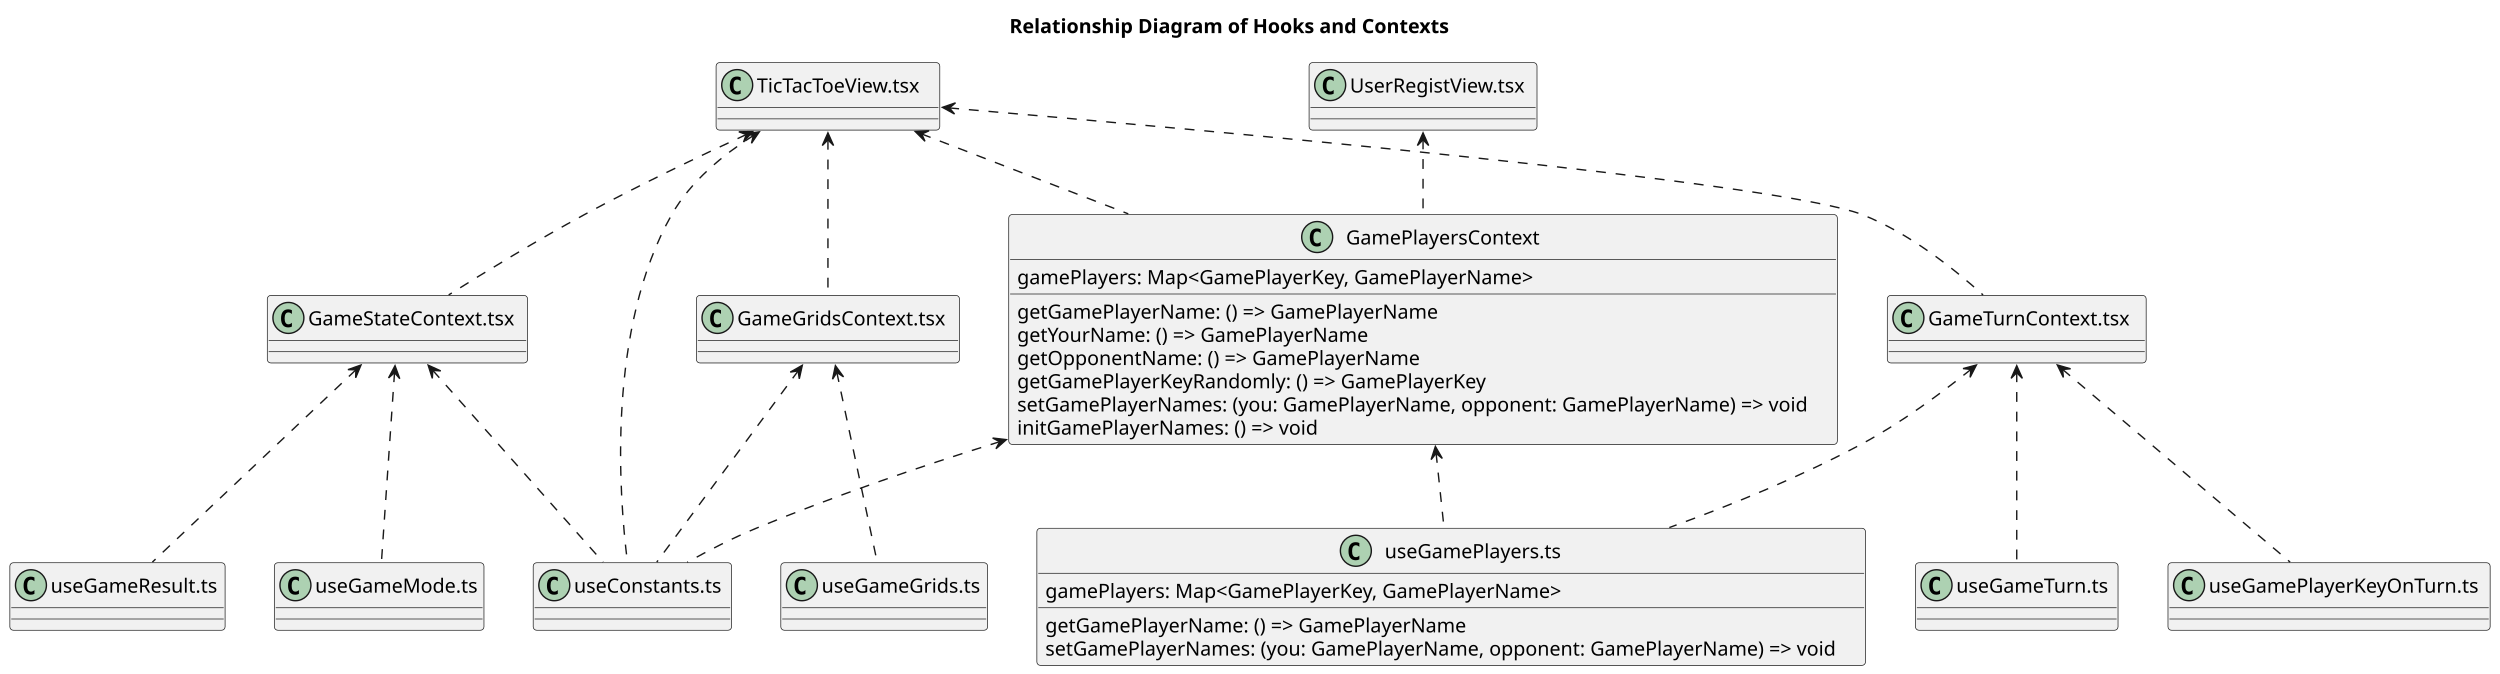
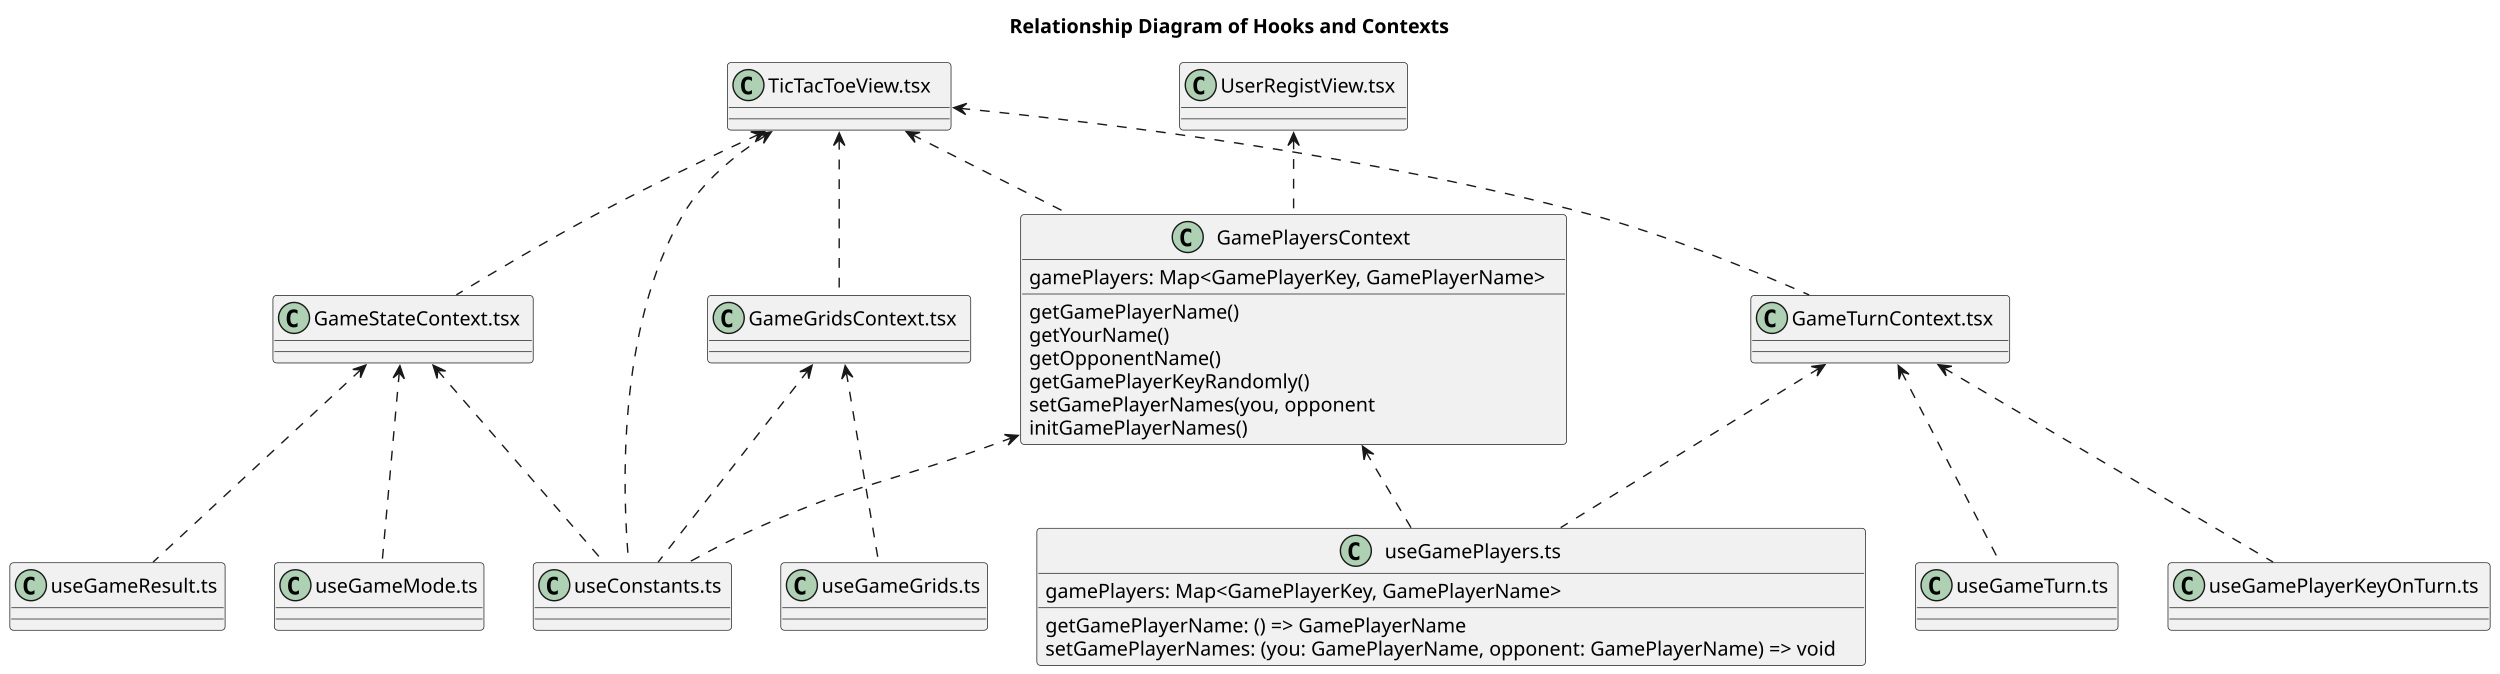
<svg xmlns="http://www.w3.org/2000/svg" contentStyleType="text/css" height="479px" preserveAspectRatio="none" style="width:1777px;height:479px;background:#FFFFFF;" version="1.1" viewBox="0 0 1777 479" width="1777px" zoomAndPan="magnify">
  <defs />
  <g>
    <text fill="#000000" font-family="sans-serif" font-size="14" font-weight="bold" lengthAdjust="spacing" textLength="328" x="717.5" y="23.535">Relationship Diagram of Hooks and Contexts</text>
    <g id="elem_UserRegistView">
-       <rect codeLine="3" fill="#F1F1F1" height="48" id="UserRegistView" rx="2.5" ry="2.5" style="stroke:#181818;stroke-width:0.5;" width="162" x="930.5" y="44.488" />
-       <ellipse cx="945.5" cy="60.488" fill="#ADD1B2" rx="11" ry="11" style="stroke:#181818;stroke-width:1.0;" />
-       <path d="M947.973,66.631 Q947.392,66.93 946.753,67.08 Q946.114,67.229 945.408,67.229 Q942.901,67.229 941.582,65.577 Q940.262,63.925 940.262,60.804 Q940.262,57.675 941.582,56.023 Q942.901,54.371 945.408,54.371 Q946.114,54.371 946.761,54.52 Q947.409,54.67 947.973,54.969 L947.973,57.691 Q947.342,57.11 946.749,56.841 Q946.155,56.571 945.524,56.571 Q944.18,56.571 943.495,57.638 Q942.81,58.704 942.81,60.804 Q942.81,62.896 943.495,63.963 Q944.18,65.029 945.524,65.029 Q946.155,65.029 946.749,64.76 Q947.342,64.49 947.973,63.909 Z " fill="#000000" />
-       <text fill="#000000" font-family="sans-serif" font-size="14" lengthAdjust="spacing" textLength="130" x="959.5" y="65.779">UserRegistView.tsx</text>
-       <line style="stroke:#181818;stroke-width:0.5;" x1="931.5" x2="1091.5" y1="76.488" y2="76.488" />
-       <line style="stroke:#181818;stroke-width:0.5;" x1="931.5" x2="1091.5" y1="84.488" y2="84.488" />
+       <rect codeLine="3" fill="#F1F1F1" height="48" id="UserRegistView" rx="2.5" ry="2.5" style="stroke:#181818;stroke-width:0.5;" width="162" x="838.5" y="44.488" />
+       <ellipse cx="853.5" cy="60.488" fill="#ADD1B2" rx="11" ry="11" style="stroke:#181818;stroke-width:1.0;" />
+       <path d="M855.973,66.631 Q855.392,66.93 854.753,67.08 Q854.114,67.229 853.408,67.229 Q850.901,67.229 849.582,65.577 Q848.262,63.925 848.262,60.804 Q848.262,57.675 849.582,56.023 Q850.901,54.371 853.408,54.371 Q854.114,54.371 854.761,54.52 Q855.409,54.67 855.973,54.969 L855.973,57.691 Q855.342,57.11 854.749,56.841 Q854.155,56.571 853.524,56.571 Q852.18,56.571 851.495,57.638 Q850.81,58.704 850.81,60.804 Q850.81,62.896 851.495,63.963 Q852.18,65.029 853.524,65.029 Q854.155,65.029 854.749,64.76 Q855.342,64.49 855.973,63.909 Z " fill="#000000" />
+       <text fill="#000000" font-family="sans-serif" font-size="14" lengthAdjust="spacing" textLength="130" x="867.5" y="65.779">UserRegistView.tsx</text>
+       <line style="stroke:#181818;stroke-width:0.5;" x1="839.5" x2="999.5" y1="76.488" y2="76.488" />
+       <line style="stroke:#181818;stroke-width:0.5;" x1="839.5" x2="999.5" y1="84.488" y2="84.488" />
    </g>
    <g id="elem_TicTacToeView">
-       <rect codeLine="6" fill="#F1F1F1" height="48" id="TicTacToeView" rx="2.5" ry="2.5" style="stroke:#181818;stroke-width:0.5;" width="159" x="509" y="44.488" />
-       <ellipse cx="524" cy="60.488" fill="#ADD1B2" rx="11" ry="11" style="stroke:#181818;stroke-width:1.0;" />
-       <path d="M526.473,66.631 Q525.892,66.93 525.253,67.08 Q524.614,67.229 523.908,67.229 Q521.401,67.229 520.082,65.577 Q518.762,63.925 518.762,60.804 Q518.762,57.675 520.082,56.023 Q521.401,54.371 523.908,54.371 Q524.614,54.371 525.261,54.52 Q525.909,54.67 526.473,54.969 L526.473,57.691 Q525.842,57.11 525.249,56.841 Q524.655,56.571 524.024,56.571 Q522.68,56.571 521.995,57.638 Q521.31,58.704 521.31,60.804 Q521.31,62.896 521.995,63.963 Q522.68,65.029 524.024,65.029 Q524.655,65.029 525.249,64.76 Q525.842,64.49 526.473,63.909 Z " fill="#000000" />
-       <text fill="#000000" font-family="sans-serif" font-size="14" lengthAdjust="spacing" textLength="127" x="538" y="65.779">TicTacToeView.tsx</text>
-       <line style="stroke:#181818;stroke-width:0.5;" x1="510" x2="667" y1="76.488" y2="76.488" />
-       <line style="stroke:#181818;stroke-width:0.5;" x1="510" x2="667" y1="84.488" y2="84.488" />
+       <rect codeLine="6" fill="#F1F1F1" height="48" id="TicTacToeView" rx="2.5" ry="2.5" style="stroke:#181818;stroke-width:0.5;" width="159" x="517" y="44.488" />
+       <ellipse cx="532" cy="60.488" fill="#ADD1B2" rx="11" ry="11" style="stroke:#181818;stroke-width:1.0;" />
+       <path d="M534.473,66.631 Q533.892,66.93 533.253,67.08 Q532.614,67.229 531.908,67.229 Q529.401,67.229 528.082,65.577 Q526.762,63.925 526.762,60.804 Q526.762,57.675 528.082,56.023 Q529.401,54.371 531.908,54.371 Q532.614,54.371 533.261,54.52 Q533.909,54.67 534.473,54.969 L534.473,57.691 Q533.842,57.11 533.249,56.841 Q532.655,56.571 532.024,56.571 Q530.68,56.571 529.995,57.638 Q529.31,58.704 529.31,60.804 Q529.31,62.896 529.995,63.963 Q530.68,65.029 532.024,65.029 Q532.655,65.029 533.249,64.76 Q533.842,64.49 534.473,63.909 Z " fill="#000000" />
+       <text fill="#000000" font-family="sans-serif" font-size="14" lengthAdjust="spacing" textLength="127" x="546" y="65.779">TicTacToeView.tsx</text>
+       <line style="stroke:#181818;stroke-width:0.5;" x1="518" x2="675" y1="76.488" y2="76.488" />
+       <line style="stroke:#181818;stroke-width:0.5;" x1="518" x2="675" y1="84.488" y2="84.488" />
    </g>
    <g id="elem_GameGridsContext">
-       <rect codeLine="11" fill="#F1F1F1" height="48" id="GameGridsContext" rx="2.5" ry="2.5" style="stroke:#181818;stroke-width:0.5;" width="187" x="495" y="209.988" />
-       <ellipse cx="510" cy="225.988" fill="#ADD1B2" rx="11" ry="11" style="stroke:#181818;stroke-width:1.0;" />
-       <path d="M512.473,232.131 Q511.892,232.43 511.253,232.58 Q510.614,232.729 509.908,232.729 Q507.401,232.729 506.082,231.077 Q504.762,229.425 504.762,226.304 Q504.762,223.175 506.082,221.523 Q507.401,219.871 509.908,219.871 Q510.614,219.871 511.261,220.02 Q511.909,220.17 512.473,220.469 L512.473,223.191 Q511.842,222.61 511.249,222.341 Q510.655,222.071 510.024,222.071 Q508.68,222.071 507.995,223.137 Q507.31,224.204 507.31,226.304 Q507.31,228.396 507.995,229.463 Q508.68,230.529 510.024,230.529 Q510.655,230.529 511.249,230.26 Q511.842,229.99 512.473,229.409 Z " fill="#000000" />
-       <text fill="#000000" font-family="sans-serif" font-size="14" lengthAdjust="spacing" textLength="155" x="524" y="231.279">GameGridsContext.tsx</text>
-       <line style="stroke:#181818;stroke-width:0.5;" x1="496" x2="681" y1="241.988" y2="241.988" />
-       <line style="stroke:#181818;stroke-width:0.5;" x1="496" x2="681" y1="249.988" y2="249.988" />
+       <rect codeLine="11" fill="#F1F1F1" height="48" id="GameGridsContext" rx="2.5" ry="2.5" style="stroke:#181818;stroke-width:0.5;" width="187" x="503" y="209.988" />
+       <ellipse cx="518" cy="225.988" fill="#ADD1B2" rx="11" ry="11" style="stroke:#181818;stroke-width:1.0;" />
+       <path d="M520.473,232.131 Q519.892,232.43 519.253,232.58 Q518.614,232.729 517.908,232.729 Q515.401,232.729 514.082,231.077 Q512.762,229.425 512.762,226.304 Q512.762,223.175 514.082,221.523 Q515.401,219.871 517.908,219.871 Q518.614,219.871 519.261,220.02 Q519.909,220.17 520.473,220.469 L520.473,223.191 Q519.842,222.61 519.249,222.341 Q518.655,222.071 518.024,222.071 Q516.68,222.071 515.995,223.137 Q515.31,224.204 515.31,226.304 Q515.31,228.396 515.995,229.463 Q516.68,230.529 518.024,230.529 Q518.655,230.529 519.249,230.26 Q519.842,229.99 520.473,229.409 Z " fill="#000000" />
+       <text fill="#000000" font-family="sans-serif" font-size="14" lengthAdjust="spacing" textLength="155" x="532" y="231.279">GameGridsContext.tsx</text>
+       <line style="stroke:#181818;stroke-width:0.5;" x1="504" x2="689" y1="241.988" y2="241.988" />
+       <line style="stroke:#181818;stroke-width:0.5;" x1="504" x2="689" y1="249.988" y2="249.988" />
    </g>
    <g id="elem_GamePlayersContext">
-       <rect codeLine="14" fill="#F1F1F1" height="163.418" id="GamePlayersContext" rx="2.5" ry="2.5" style="stroke:#181818;stroke-width:0.5;" width="589" x="717" y="152.488" />
-       <ellipse cx="936.25" cy="168.488" fill="#ADD1B2" rx="11" ry="11" style="stroke:#181818;stroke-width:1.0;" />
-       <path d="M938.723,174.631 Q938.142,174.93 937.503,175.08 Q936.864,175.229 936.158,175.229 Q933.651,175.229 932.332,173.577 Q931.012,171.925 931.012,168.804 Q931.012,165.675 932.332,164.023 Q933.651,162.371 936.158,162.371 Q936.864,162.371 937.511,162.52 Q938.159,162.67 938.723,162.969 L938.723,165.691 Q938.092,165.11 937.499,164.841 Q936.905,164.571 936.274,164.571 Q934.93,164.571 934.245,165.637 Q933.56,166.704 933.56,168.804 Q933.56,170.896 934.245,171.963 Q934.93,173.029 936.274,173.029 Q936.905,173.029 937.499,172.76 Q938.092,172.49 938.723,171.909 Z " fill="#000000" />
-       <text fill="#000000" font-family="sans-serif" font-size="14" lengthAdjust="spacing" textLength="142" x="956.75" y="173.779">GamePlayersContext</text>
-       <line style="stroke:#181818;stroke-width:0.5;" x1="718" x2="1305" y1="184.488" y2="184.488" />
-       <text fill="#000000" font-family="sans-serif" font-size="14" lengthAdjust="spacing" textLength="376" x="723" y="202.023">gamePlayers: Map&lt;GamePlayerKey, GamePlayerName&gt;</text>
-       <line style="stroke:#181818;stroke-width:0.5;" x1="718" x2="1305" y1="208.977" y2="208.977" />
-       <text fill="#000000" font-family="sans-serif" font-size="14" lengthAdjust="spacing" textLength="308" x="723" y="226.512">getGamePlayerName: () =&gt; GamePlayerName</text>
-       <text fill="#000000" font-family="sans-serif" font-size="14" lengthAdjust="spacing" textLength="261" x="723" y="243">getYourName: () =&gt; GamePlayerName</text>
-       <text fill="#000000" font-family="sans-serif" font-size="14" lengthAdjust="spacing" textLength="297" x="723" y="259.488">getOpponentName: () =&gt; GamePlayerName</text>
-       <text fill="#000000" font-family="sans-serif" font-size="14" lengthAdjust="spacing" textLength="346" x="723" y="275.977">getGamePlayerKeyRandomly: () =&gt; GamePlayerKey</text>
-       <text fill="#000000" font-family="sans-serif" font-size="14" lengthAdjust="spacing" textLength="577" x="723" y="292.465">setGamePlayerNames: (you: GamePlayerName, opponent: GamePlayerName) =&gt; void</text>
-       <text fill="#000000" font-family="sans-serif" font-size="14" lengthAdjust="spacing" textLength="225" x="723" y="308.953">initGamePlayerNames: () =&gt; void</text>
+       <rect codeLine="14" fill="#F1F1F1" height="163.418" id="GamePlayersContext" rx="2.5" ry="2.5" style="stroke:#181818;stroke-width:0.5;" width="388" x="725.5" y="152.488" />
+       <ellipse cx="844.25" cy="168.488" fill="#ADD1B2" rx="11" ry="11" style="stroke:#181818;stroke-width:1.0;" />
+       <path d="M846.723,174.631 Q846.142,174.93 845.503,175.08 Q844.864,175.229 844.158,175.229 Q841.651,175.229 840.332,173.577 Q839.012,171.925 839.012,168.804 Q839.012,165.675 840.332,164.023 Q841.651,162.371 844.158,162.371 Q844.864,162.371 845.511,162.52 Q846.159,162.67 846.723,162.969 L846.723,165.691 Q846.092,165.11 845.499,164.841 Q844.905,164.571 844.274,164.571 Q842.93,164.571 842.245,165.637 Q841.56,166.704 841.56,168.804 Q841.56,170.896 842.245,171.963 Q842.93,173.029 844.274,173.029 Q844.905,173.029 845.499,172.76 Q846.092,172.49 846.723,171.909 Z " fill="#000000" />
+       <text fill="#000000" font-family="sans-serif" font-size="14" lengthAdjust="spacing" textLength="142" x="864.75" y="173.779">GamePlayersContext</text>
+       <line style="stroke:#181818;stroke-width:0.5;" x1="726.5" x2="1112.5" y1="184.488" y2="184.488" />
+       <text fill="#000000" font-family="sans-serif" font-size="14" lengthAdjust="spacing" textLength="376" x="731.5" y="202.023">gamePlayers: Map&lt;GamePlayerKey, GamePlayerName&gt;</text>
+       <line style="stroke:#181818;stroke-width:0.5;" x1="726.5" x2="1112.5" y1="208.977" y2="208.977" />
+       <text fill="#000000" font-family="sans-serif" font-size="14" lengthAdjust="spacing" textLength="151" x="731.5" y="226.512">getGamePlayerName()</text>
+       <text fill="#000000" font-family="sans-serif" font-size="14" lengthAdjust="spacing" textLength="104" x="731.5" y="243">getYourName()</text>
+       <text fill="#000000" font-family="sans-serif" font-size="14" lengthAdjust="spacing" textLength="140" x="731.5" y="259.488">getOpponentName()</text>
+       <text fill="#000000" font-family="sans-serif" font-size="14" lengthAdjust="spacing" textLength="204" x="731.5" y="275.977">getGamePlayerKeyRandomly()</text>
+       <text fill="#000000" font-family="sans-serif" font-size="14" lengthAdjust="spacing" textLength="251" x="731.5" y="292.465">setGamePlayerNames(you, opponent</text>
+       <text fill="#000000" font-family="sans-serif" font-size="14" lengthAdjust="spacing" textLength="158" x="731.5" y="308.953">initGamePlayerNames()</text>
    </g>
    <g id="elem_GameStateContext">
-       <rect codeLine="24" fill="#F1F1F1" height="48" id="GameStateContext" rx="2.5" ry="2.5" style="stroke:#181818;stroke-width:0.5;" width="185" x="190" y="209.988" />
-       <ellipse cx="205" cy="225.988" fill="#ADD1B2" rx="11" ry="11" style="stroke:#181818;stroke-width:1.0;" />
-       <path d="M207.473,232.131 Q206.892,232.43 206.253,232.58 Q205.614,232.729 204.908,232.729 Q202.401,232.729 201.082,231.077 Q199.762,229.425 199.762,226.304 Q199.762,223.175 201.082,221.523 Q202.401,219.871 204.908,219.871 Q205.614,219.871 206.261,220.02 Q206.909,220.17 207.473,220.469 L207.473,223.191 Q206.842,222.61 206.249,222.341 Q205.655,222.071 205.024,222.071 Q203.68,222.071 202.995,223.137 Q202.31,224.204 202.31,226.304 Q202.31,228.396 202.995,229.463 Q203.68,230.529 205.024,230.529 Q205.655,230.529 206.249,230.26 Q206.842,229.99 207.473,229.409 Z " fill="#000000" />
-       <text fill="#000000" font-family="sans-serif" font-size="14" lengthAdjust="spacing" textLength="153" x="219" y="231.279">GameStateContext.tsx</text>
-       <line style="stroke:#181818;stroke-width:0.5;" x1="191" x2="374" y1="241.988" y2="241.988" />
-       <line style="stroke:#181818;stroke-width:0.5;" x1="191" x2="374" y1="249.988" y2="249.988" />
+       <rect codeLine="24" fill="#F1F1F1" height="48" id="GameStateContext" rx="2.5" ry="2.5" style="stroke:#181818;stroke-width:0.5;" width="185" x="194" y="209.988" />
+       <ellipse cx="209" cy="225.988" fill="#ADD1B2" rx="11" ry="11" style="stroke:#181818;stroke-width:1.0;" />
+       <path d="M211.473,232.131 Q210.892,232.43 210.253,232.58 Q209.614,232.729 208.908,232.729 Q206.401,232.729 205.082,231.077 Q203.762,229.425 203.762,226.304 Q203.762,223.175 205.082,221.523 Q206.401,219.871 208.908,219.871 Q209.614,219.871 210.261,220.02 Q210.909,220.17 211.473,220.469 L211.473,223.191 Q210.842,222.61 210.249,222.341 Q209.655,222.071 209.024,222.071 Q207.68,222.071 206.995,223.137 Q206.31,224.204 206.31,226.304 Q206.31,228.396 206.995,229.463 Q207.68,230.529 209.024,230.529 Q209.655,230.529 210.249,230.26 Q210.842,229.99 211.473,229.409 Z " fill="#000000" />
+       <text fill="#000000" font-family="sans-serif" font-size="14" lengthAdjust="spacing" textLength="153" x="223" y="231.279">GameStateContext.tsx</text>
+       <line style="stroke:#181818;stroke-width:0.5;" x1="195" x2="378" y1="241.988" y2="241.988" />
+       <line style="stroke:#181818;stroke-width:0.5;" x1="195" x2="378" y1="249.988" y2="249.988" />
    </g>
    <g id="elem_GameTurnContext">
-       <rect codeLine="27" fill="#F1F1F1" height="48" id="GameTurnContext" rx="2.5" ry="2.5" style="stroke:#181818;stroke-width:0.5;" width="184" x="1341.5" y="209.988" />
-       <ellipse cx="1356.5" cy="225.988" fill="#ADD1B2" rx="11" ry="11" style="stroke:#181818;stroke-width:1.0;" />
-       <path d="M1358.973,232.131 Q1358.392,232.43 1357.753,232.58 Q1357.114,232.729 1356.408,232.729 Q1353.901,232.729 1352.582,231.077 Q1351.262,229.425 1351.262,226.304 Q1351.262,223.175 1352.582,221.523 Q1353.901,219.871 1356.408,219.871 Q1357.114,219.871 1357.761,220.02 Q1358.409,220.17 1358.973,220.469 L1358.973,223.191 Q1358.342,222.61 1357.749,222.341 Q1357.155,222.071 1356.524,222.071 Q1355.18,222.071 1354.495,223.137 Q1353.81,224.204 1353.81,226.304 Q1353.81,228.396 1354.495,229.463 Q1355.18,230.529 1356.524,230.529 Q1357.155,230.529 1357.749,230.26 Q1358.342,229.99 1358.973,229.409 Z " fill="#000000" />
-       <text fill="#000000" font-family="sans-serif" font-size="14" lengthAdjust="spacing" textLength="152" x="1370.5" y="231.279">GameTurnContext.tsx</text>
-       <line style="stroke:#181818;stroke-width:0.5;" x1="1342.5" x2="1524.5" y1="241.988" y2="241.988" />
-       <line style="stroke:#181818;stroke-width:0.5;" x1="1342.5" x2="1524.5" y1="249.988" y2="249.988" />
+       <rect codeLine="27" fill="#F1F1F1" height="48" id="GameTurnContext" rx="2.5" ry="2.5" style="stroke:#181818;stroke-width:0.5;" width="184" x="1244.5" y="209.988" />
+       <ellipse cx="1259.5" cy="225.988" fill="#ADD1B2" rx="11" ry="11" style="stroke:#181818;stroke-width:1.0;" />
+       <path d="M1261.973,232.131 Q1261.392,232.43 1260.753,232.58 Q1260.114,232.729 1259.408,232.729 Q1256.901,232.729 1255.582,231.077 Q1254.262,229.425 1254.262,226.304 Q1254.262,223.175 1255.582,221.523 Q1256.901,219.871 1259.408,219.871 Q1260.114,219.871 1260.761,220.02 Q1261.409,220.17 1261.973,220.469 L1261.973,223.191 Q1261.342,222.61 1260.749,222.341 Q1260.155,222.071 1259.524,222.071 Q1258.18,222.071 1257.495,223.137 Q1256.81,224.204 1256.81,226.304 Q1256.81,228.396 1257.495,229.463 Q1258.18,230.529 1259.524,230.529 Q1260.155,230.529 1260.749,230.26 Q1261.342,229.99 1261.973,229.409 Z " fill="#000000" />
+       <text fill="#000000" font-family="sans-serif" font-size="14" lengthAdjust="spacing" textLength="152" x="1273.5" y="231.279">GameTurnContext.tsx</text>
+       <line style="stroke:#181818;stroke-width:0.5;" x1="1245.5" x2="1427.5" y1="241.988" y2="241.988" />
+       <line style="stroke:#181818;stroke-width:0.5;" x1="1245.5" x2="1427.5" y1="249.988" y2="249.988" />
    </g>
    <g id="elem_useConstants">
      <rect codeLine="31" fill="#F1F1F1" height="48" id="useConstants" rx="2.5" ry="2.5" style="stroke:#181818;stroke-width:0.5;" width="141" x="379" y="399.988" />
      <ellipse cx="394" cy="415.988" fill="#ADD1B2" rx="11" ry="11" style="stroke:#181818;stroke-width:1.0;" />
      <path d="M396.473,422.131 Q395.892,422.43 395.253,422.58 Q394.614,422.729 393.908,422.729 Q391.401,422.729 390.082,421.077 Q388.762,419.425 388.762,416.304 Q388.762,413.175 390.082,411.523 Q391.401,409.871 393.908,409.871 Q394.614,409.871 395.261,410.021 Q395.909,410.17 396.473,410.469 L396.473,413.191 Q395.842,412.61 395.249,412.341 Q394.655,412.071 394.024,412.071 Q392.68,412.071 391.995,413.137 Q391.31,414.204 391.31,416.304 Q391.31,418.396 391.995,419.463 Q392.68,420.529 394.024,420.529 Q394.655,420.529 395.249,420.26 Q395.842,419.99 396.473,419.409 Z " fill="#000000" />
      <text fill="#000000" font-family="sans-serif" font-size="14" lengthAdjust="spacing" textLength="109" x="408" y="421.279">useConstants.ts</text>
      <line style="stroke:#181818;stroke-width:0.5;" x1="380" x2="519" y1="431.988" y2="431.988" />
      <line style="stroke:#181818;stroke-width:0.5;" x1="380" x2="519" y1="439.988" y2="439.988" />
    </g>
    <g id="elem_useGameGrids">
      <rect codeLine="33" fill="#F1F1F1" height="48" id="useGameGrids" rx="2.5" ry="2.5" style="stroke:#181818;stroke-width:0.5;" width="147" x="555" y="399.988" />
      <ellipse cx="570" cy="415.988" fill="#ADD1B2" rx="11" ry="11" style="stroke:#181818;stroke-width:1.0;" />
      <path d="M572.473,422.131 Q571.892,422.43 571.253,422.58 Q570.614,422.729 569.908,422.729 Q567.401,422.729 566.082,421.077 Q564.762,419.425 564.762,416.304 Q564.762,413.175 566.082,411.523 Q567.401,409.871 569.908,409.871 Q570.614,409.871 571.261,410.021 Q571.909,410.17 572.473,410.469 L572.473,413.191 Q571.842,412.61 571.249,412.341 Q570.655,412.071 570.024,412.071 Q568.68,412.071 567.995,413.137 Q567.31,414.204 567.31,416.304 Q567.31,418.396 567.995,419.463 Q568.68,420.529 570.024,420.529 Q570.655,420.529 571.249,420.26 Q571.842,419.99 572.473,419.409 Z " fill="#000000" />
      <text fill="#000000" font-family="sans-serif" font-size="14" lengthAdjust="spacing" textLength="115" x="584" y="421.279">useGameGrids.ts</text>
      <line style="stroke:#181818;stroke-width:0.5;" x1="556" x2="701" y1="431.988" y2="431.988" />
      <line style="stroke:#181818;stroke-width:0.5;" x1="556" x2="701" y1="439.988" y2="439.988" />
    </g>
    <g id="elem_useGamePlayers">
      <rect codeLine="35" fill="#F1F1F1" height="97.465" id="useGamePlayers" rx="2.5" ry="2.5" style="stroke:#181818;stroke-width:0.5;" width="589" x="737" y="375.488" />
      <ellipse cx="963.75" cy="391.488" fill="#ADD1B2" rx="11" ry="11" style="stroke:#181818;stroke-width:1.0;" />
      <path d="M966.223,397.631 Q965.642,397.93 965.003,398.08 Q964.364,398.229 963.658,398.229 Q961.151,398.229 959.832,396.577 Q958.512,394.925 958.512,391.804 Q958.512,388.675 959.832,387.023 Q961.151,385.371 963.658,385.371 Q964.364,385.371 965.011,385.521 Q965.659,385.67 966.223,385.969 L966.223,388.691 Q965.592,388.11 964.999,387.841 Q964.405,387.571 963.774,387.571 Q962.43,387.571 961.745,388.637 Q961.06,389.704 961.06,391.804 Q961.06,393.896 961.745,394.963 Q962.43,396.029 963.774,396.029 Q964.405,396.029 964.999,395.76 Q965.592,395.49 966.223,394.909 Z " fill="#000000" />
      <text fill="#000000" font-family="sans-serif" font-size="14" lengthAdjust="spacing" textLength="127" x="984.25" y="396.779">useGamePlayers.ts</text>
      <line style="stroke:#181818;stroke-width:0.5;" x1="738" x2="1325" y1="407.488" y2="407.488" />
      <text fill="#000000" font-family="sans-serif" font-size="14" lengthAdjust="spacing" textLength="376" x="743" y="425.023">gamePlayers: Map&lt;GamePlayerKey, GamePlayerName&gt;</text>
      <line style="stroke:#181818;stroke-width:0.5;" x1="738" x2="1325" y1="431.977" y2="431.977" />
      <text fill="#000000" font-family="sans-serif" font-size="14" lengthAdjust="spacing" textLength="308" x="743" y="449.512">getGamePlayerName: () =&gt; GamePlayerName</text>
      <text fill="#000000" font-family="sans-serif" font-size="14" lengthAdjust="spacing" textLength="577" x="743" y="466">setGamePlayerNames: (you: GamePlayerName, opponent: GamePlayerName) =&gt; void</text>
    </g>
    <g id="elem_useGameMode">
      <rect codeLine="41" fill="#F1F1F1" height="48" id="useGameMode" rx="2.5" ry="2.5" style="stroke:#181818;stroke-width:0.5;" width="149" x="195" y="399.988" />
      <ellipse cx="210" cy="415.988" fill="#ADD1B2" rx="11" ry="11" style="stroke:#181818;stroke-width:1.0;" />
      <path d="M212.473,422.131 Q211.892,422.43 211.253,422.58 Q210.614,422.729 209.908,422.729 Q207.401,422.729 206.082,421.077 Q204.762,419.425 204.762,416.304 Q204.762,413.175 206.082,411.523 Q207.401,409.871 209.908,409.871 Q210.614,409.871 211.261,410.021 Q211.909,410.17 212.473,410.469 L212.473,413.191 Q211.842,412.61 211.249,412.341 Q210.655,412.071 210.024,412.071 Q208.68,412.071 207.995,413.137 Q207.31,414.204 207.31,416.304 Q207.31,418.396 207.995,419.463 Q208.68,420.529 210.024,420.529 Q210.655,420.529 211.249,420.26 Q211.842,419.99 212.473,419.409 Z " fill="#000000" />
      <text fill="#000000" font-family="sans-serif" font-size="14" lengthAdjust="spacing" textLength="117" x="224" y="421.279">useGameMode.ts</text>
      <line style="stroke:#181818;stroke-width:0.5;" x1="196" x2="343" y1="431.988" y2="431.988" />
      <line style="stroke:#181818;stroke-width:0.5;" x1="196" x2="343" y1="439.988" y2="439.988" />
    </g>
    <g id="elem_useGameResult">
      <rect codeLine="42" fill="#F1F1F1" height="48" id="useGameResult" rx="2.5" ry="2.5" style="stroke:#181818;stroke-width:0.5;" width="153" x="7" y="399.988" />
      <ellipse cx="22" cy="415.988" fill="#ADD1B2" rx="11" ry="11" style="stroke:#181818;stroke-width:1.0;" />
      <path d="M24.473,422.131 Q23.892,422.43 23.253,422.58 Q22.614,422.729 21.908,422.729 Q19.401,422.729 18.081,421.077 Q16.762,419.425 16.762,416.304 Q16.762,413.175 18.081,411.523 Q19.401,409.871 21.908,409.871 Q22.614,409.871 23.261,410.021 Q23.909,410.17 24.473,410.469 L24.473,413.191 Q23.842,412.61 23.249,412.341 Q22.655,412.071 22.024,412.071 Q20.68,412.071 19.995,413.137 Q19.31,414.204 19.31,416.304 Q19.31,418.396 19.995,419.463 Q20.68,420.529 22.024,420.529 Q22.655,420.529 23.249,420.26 Q23.842,419.99 24.473,419.409 Z " fill="#000000" />
      <text fill="#000000" font-family="sans-serif" font-size="14" lengthAdjust="spacing" textLength="121" x="36" y="421.279">useGameResult.ts</text>
      <line style="stroke:#181818;stroke-width:0.5;" x1="8" x2="159" y1="431.988" y2="431.988" />
      <line style="stroke:#181818;stroke-width:0.5;" x1="8" x2="159" y1="439.988" y2="439.988" />
    </g>
    <g id="elem_useGameTurn">
      <rect codeLine="43" fill="#F1F1F1" height="48" id="useGameTurn" rx="2.5" ry="2.5" style="stroke:#181818;stroke-width:0.5;" width="144" x="1361.5" y="399.988" />
      <ellipse cx="1376.5" cy="415.988" fill="#ADD1B2" rx="11" ry="11" style="stroke:#181818;stroke-width:1.0;" />
      <path d="M1378.973,422.131 Q1378.392,422.43 1377.753,422.58 Q1377.114,422.729 1376.408,422.729 Q1373.901,422.729 1372.582,421.077 Q1371.262,419.425 1371.262,416.304 Q1371.262,413.175 1372.582,411.523 Q1373.901,409.871 1376.408,409.871 Q1377.114,409.871 1377.761,410.021 Q1378.409,410.17 1378.973,410.469 L1378.973,413.191 Q1378.342,412.61 1377.749,412.341 Q1377.155,412.071 1376.524,412.071 Q1375.18,412.071 1374.495,413.137 Q1373.81,414.204 1373.81,416.304 Q1373.81,418.396 1374.495,419.463 Q1375.18,420.529 1376.524,420.529 Q1377.155,420.529 1377.749,420.26 Q1378.342,419.99 1378.973,419.409 Z " fill="#000000" />
      <text fill="#000000" font-family="sans-serif" font-size="14" lengthAdjust="spacing" textLength="112" x="1390.5" y="421.279">useGameTurn.ts</text>
      <line style="stroke:#181818;stroke-width:0.5;" x1="1362.5" x2="1504.5" y1="431.988" y2="431.988" />
      <line style="stroke:#181818;stroke-width:0.5;" x1="1362.5" x2="1504.5" y1="439.988" y2="439.988" />
    </g>
    <g id="elem_useGamePlayerKeyOnTurn">
      <rect codeLine="44" fill="#F1F1F1" height="48" id="useGamePlayerKeyOnTurn" rx="2.5" ry="2.5" style="stroke:#181818;stroke-width:0.5;" width="229" x="1541" y="399.988" />
      <ellipse cx="1556" cy="415.988" fill="#ADD1B2" rx="11" ry="11" style="stroke:#181818;stroke-width:1.0;" />
      <path d="M1558.473,422.131 Q1557.892,422.43 1557.253,422.58 Q1556.614,422.729 1555.908,422.729 Q1553.401,422.729 1552.082,421.077 Q1550.762,419.425 1550.762,416.304 Q1550.762,413.175 1552.082,411.523 Q1553.401,409.871 1555.908,409.871 Q1556.614,409.871 1557.261,410.021 Q1557.909,410.17 1558.473,410.469 L1558.473,413.191 Q1557.842,412.61 1557.249,412.341 Q1556.655,412.071 1556.024,412.071 Q1554.68,412.071 1553.995,413.137 Q1553.31,414.204 1553.31,416.304 Q1553.31,418.396 1553.995,419.463 Q1554.68,420.529 1556.024,420.529 Q1556.655,420.529 1557.249,420.26 Q1557.842,419.99 1558.473,419.409 Z " fill="#000000" />
      <text fill="#000000" font-family="sans-serif" font-size="14" lengthAdjust="spacing" textLength="197" x="1570" y="421.279">useGamePlayerKeyOnTurn.ts</text>
      <line style="stroke:#181818;stroke-width:0.5;" x1="1542" x2="1769" y1="431.988" y2="431.988" />
      <line style="stroke:#181818;stroke-width:0.5;" x1="1542" x2="1769" y1="439.988" y2="439.988" />
    </g>
    <g id="link_UserRegistView_GamePlayersContext">
-       <path codeLine="46" d="M1011.5,99.078 C1011.5,114.058 1011.5,133.058 1011.5,151.998 " fill="none" id="UserRegistView-backto-GamePlayersContext" style="stroke:#181818;stroke-width:1.0;stroke-dasharray:7.0,7.0;" />
-       <polygon fill="#181818" points="1011.5,94.428,1007.5,103.428,1011.5,99.428,1015.5,103.428,1011.5,94.428" style="stroke:#181818;stroke-width:1.0;" />
+       <path codeLine="46" d="M919.5,99.078 C919.5,114.058 919.5,133.058 919.5,151.998 " fill="none" id="UserRegistView-backto-GamePlayersContext" style="stroke:#181818;stroke-width:1.0;stroke-dasharray:7.0,7.0;" />
+       <polygon fill="#181818" points="919.5,94.428,915.5,103.428,919.5,99.428,923.5,103.428,919.5,94.428" style="stroke:#181818;stroke-width:1.0;" />
    </g>
    <g id="link_TicTacToeView_GameGridsContext">
-       <path codeLine="47" d="M588.5,99.398 C588.5,131.138 588.5,180.608 588.5,209.608 " fill="none" id="TicTacToeView-backto-GameGridsContext" style="stroke:#181818;stroke-width:1.0;stroke-dasharray:7.0,7.0;" />
-       <polygon fill="#181818" points="588.5,94.428,584.5,103.428,588.5,99.428,592.5,103.428,588.5,94.428" style="stroke:#181818;stroke-width:1.0;" />
+       <path codeLine="47" d="M596.5,99.398 C596.5,131.138 596.5,180.608 596.5,209.608 " fill="none" id="TicTacToeView-backto-GameGridsContext" style="stroke:#181818;stroke-width:1.0;stroke-dasharray:7.0,7.0;" />
+       <polygon fill="#181818" points="596.5,94.428,592.5,103.428,596.5,99.428,600.5,103.428,596.5,94.428" style="stroke:#181818;stroke-width:1.0;" />
    </g>
    <g id="link_TicTacToeView_GamePlayersContext">
-       <path codeLine="48" d="M654.92,95.158 C695.04,110.668 748.58,131.368 801.97,151.998 " fill="none" id="TicTacToeView-backto-GamePlayersContext" style="stroke:#181818;stroke-width:1.0;stroke-dasharray:7.0,7.0;" />
-       <polygon fill="#181818" points="650.52,93.458,657.48,100.427,655.186,95.256,660.356,92.962,650.52,93.458" style="stroke:#181818;stroke-width:1.0;" />
+       <path codeLine="48" d="M648.36,95.738 C678.86,111.178 719.24,131.618 759.5,151.998 " fill="none" id="TicTacToeView-backto-GamePlayersContext" style="stroke:#181818;stroke-width:1.0;stroke-dasharray:7.0,7.0;" />
+       <polygon fill="#181818" points="644.13,93.598,650.352,101.233,648.591,95.857,653.966,94.096,644.13,93.598" style="stroke:#181818;stroke-width:1.0;" />
    </g>
    <g id="link_TicTacToeView_GameStateContext">
-       <path codeLine="49" d="M530.58,95.568 C496.64,111.268 453.17,132.118 415.5,152.488 C382.14,170.528 345.34,193.018 318.92,209.628 " fill="none" id="TicTacToeView-backto-GameStateContext" style="stroke:#181818;stroke-width:1.0;stroke-dasharray:7.0,7.0;" />
-       <polygon fill="#181818" points="534.99,93.528,525.142,93.686,530.454,95.632,528.508,100.943,534.99,93.528" style="stroke:#181818;stroke-width:1.0;" />
+       <path codeLine="49" d="M539.05,95.578 C505.09,111.358 461.44,132.288 423.5,152.488 C389.41,170.638 351.63,193.018 324.4,209.558 " fill="none" id="TicTacToeView-backto-GameStateContext" style="stroke:#181818;stroke-width:1.0;stroke-dasharray:7.0,7.0;" />
+       <polygon fill="#181818" points="543.47,93.528,533.622,93.674,538.932,95.626,536.979,100.936,543.47,93.528" style="stroke:#181818;stroke-width:1.0;" />
    </g>
    <g id="link_TicTacToeView_GameTurnContext">
-       <path codeLine="50" d="M674.72,76.718 C855.86,92.258 1264.2,129.348 1323.5,152.488 C1356.57,165.398 1388.65,190.818 1409.55,209.648 " fill="none" id="TicTacToeView-backto-GameTurnContext" style="stroke:#181818;stroke-width:1.0;stroke-dasharray:7.0,7.0;" />
-       <polygon fill="#181818" points="669.88,76.298,678.503,81.056,674.861,76.728,679.19,73.086,669.88,76.298" style="stroke:#181818;stroke-width:1.0;" />
+       <path codeLine="50" d="M682.61,77.028 C789.17,87.698 975.51,110.698 1130.5,152.488 C1185,167.178 1244.83,191.548 1285.91,209.628 " fill="none" id="TicTacToeView-backto-GameTurnContext" style="stroke:#181818;stroke-width:1.0;stroke-dasharray:7.0,7.0;" />
+       <polygon fill="#181818" points="677.85,76.558,686.406,81.436,682.825,77.057,687.204,73.476,677.85,76.558" style="stroke:#181818;stroke-width:1.0;" />
    </g>
    <g id="link_TicTacToeView_useConstants">
-       <path codeLine="51" d="M535.54,96.308 C513.9,110.068 490.85,128.948 477.5,152.488 C431.5,233.598 439.81,350.558 446.01,399.778 " fill="none" id="TicTacToeView-backto-useConstants" style="stroke:#181818;stroke-width:1.0;stroke-dasharray:7.0,7.0;" />
-       <polygon fill="#181818" points="539.72,93.708,529.961,95.033,535.466,96.335,534.164,101.84,539.72,93.708" style="stroke:#181818;stroke-width:1.0;" />
+       <path codeLine="51" d="M544.13,96.318 C522.47,110.138 499.25,129.048 485.5,152.488 C438.16,233.198 442.44,350.368 446.86,399.708 " fill="none" id="TicTacToeView-backto-useConstants" style="stroke:#181818;stroke-width:1.0;stroke-dasharray:7.0,7.0;" />
+       <polygon fill="#181818" points="548.31,93.718,538.556,95.082,544.066,96.362,542.786,101.872,548.31,93.718" style="stroke:#181818;stroke-width:1.0;" />
    </g>
    <g id="link_GameGridsContext_useConstants">
-       <path codeLine="53" d="M567.6,263.248 C540.14,300.398 492.38,364.988 466.82,399.558 " fill="none" id="GameGridsContext-backto-useConstants" style="stroke:#181818;stroke-width:1.0;stroke-dasharray:7.0,7.0;" />
-       <polygon fill="#181818" points="570.28,259.638,561.71,264.492,567.305,263.657,568.14,269.252,570.28,259.638" style="stroke:#181818;stroke-width:1.0;" />
+       <path codeLine="53" d="M574.4,263.248 C545.35,300.398 494.85,364.988 467.82,399.558 " fill="none" id="GameGridsContext-backto-useConstants" style="stroke:#181818;stroke-width:1.0;stroke-dasharray:7.0,7.0;" />
+       <polygon fill="#181818" points="577.25,259.608,568.553,264.231,574.168,263.546,574.853,269.161,577.25,259.608" style="stroke:#181818;stroke-width:1.0;" />
    </g>
    <g id="link_GameGridsContext_useGameGrids">
-       <path codeLine="54" d="M594.81,264.628 C602.75,301.978 616.25,365.408 623.52,399.558 " fill="none" id="GameGridsContext-backto-useGameGrids" style="stroke:#181818;stroke-width:1.0;stroke-dasharray:7.0,7.0;" />
-       <polygon fill="#181818" points="593.8,259.898,591.767,269.535,594.844,264.788,599.591,267.865,593.8,259.898" style="stroke:#181818;stroke-width:1.0;" />
+       <path codeLine="54" d="M601.55,264.628 C607.9,301.978 618.7,365.408 624.51,399.558 " fill="none" id="GameGridsContext-backto-useGameGrids" style="stroke:#181818;stroke-width:1.0;stroke-dasharray:7.0,7.0;" />
+       <polygon fill="#181818" points="600.74,259.908,598.314,269.454,601.583,264.837,606.2,268.105,600.74,259.908" style="stroke:#181818;stroke-width:1.0;" />
    </g>
    <g id="link_GamePlayersContext_useConstants">
-       <path codeLine="56" d="M710.79,313.898 C652.54,332.038 592.53,352.768 537.5,375.488 C520.97,382.308 503.5,391.338 488.51,399.678 " fill="none" id="GamePlayersContext-backto-useConstants" style="stroke:#181818;stroke-width:1.0;stroke-dasharray:7.0,7.0;" />
-       <polygon fill="#181818" points="715.34,312.488,705.559,311.337,710.565,313.971,707.931,318.977,715.34,312.488" style="stroke:#181818;stroke-width:1.0;" />
+       <path codeLine="56" d="M719.34,311.138 C715.36,312.608 711.41,314.058 707.5,315.488 C632.26,343.048 610.75,343.028 537.5,375.488 C521.47,382.588 504.39,391.488 489.58,399.648 " fill="none" id="GamePlayersContext-backto-useConstants" style="stroke:#181818;stroke-width:1.0;stroke-dasharray:7.0,7.0;" />
+       <polygon fill="#181818" points="723.77,309.498,713.942,308.851,719.077,311.224,716.704,316.359,723.77,309.498" style="stroke:#181818;stroke-width:1.0;" />
    </g>
    <g id="link_GamePlayersContext_useGamePlayers">
-       <path codeLine="57" d="M1020.76,321.988 C1022.7,340.248 1024.68,358.868 1026.4,375.068 " fill="none" id="GamePlayersContext-backto-useGamePlayers" style="stroke:#181818;stroke-width:1.0;stroke-dasharray:7.0,7.0;" />
-       <polygon fill="#181818" points="1020.26,317.318,1017.234,326.691,1020.789,322.29,1025.189,325.845,1020.26,317.318" style="stroke:#181818;stroke-width:1.0;" />
+       <path codeLine="57" d="M970.76,321.028 C981.82,339.608 993.14,358.588 1002.95,375.068 " fill="none" id="GamePlayersContext-backto-useGamePlayers" style="stroke:#181818;stroke-width:1.0;stroke-dasharray:7.0,7.0;" />
+       <polygon fill="#181818" points="968.42,317.108,969.582,326.888,970.976,321.406,976.458,322.799,968.42,317.108" style="stroke:#181818;stroke-width:1.0;" />
    </g>
    <g id="link_GameStateContext_useConstants">
-       <path codeLine="59" d="M307.61,263.248 C340.61,300.398 397.98,364.988 428.69,399.558 " fill="none" id="GameStateContext-backto-useConstants" style="stroke:#181818;stroke-width:1.0;stroke-dasharray:7.0,7.0;" />
-       <polygon fill="#181818" points="304.32,259.548,307.292,268.938,307.635,263.292,313.281,263.635,304.32,259.548" style="stroke:#181818;stroke-width:1.0;" />
+       <path codeLine="59" d="M311,263.248 C343.22,300.398 399.21,364.988 429.19,399.558 " fill="none" id="GameStateContext-backto-useConstants" style="stroke:#181818;stroke-width:1.0;stroke-dasharray:7.0,7.0;" />
+       <polygon fill="#181818" points="307.81,259.558,310.686,268.978,311.086,263.335,316.729,263.736,307.81,259.558" style="stroke:#181818;stroke-width:1.0;" />
    </g>
    <g id="link_GameStateContext_useGameMode">
-       <path codeLine="60" d="M280.45,264.628 C277.87,301.978 273.48,365.408 271.12,399.558 " fill="none" id="GameStateContext-backto-useGameMode" style="stroke:#181818;stroke-width:1.0;stroke-dasharray:7.0,7.0;" />
-       <polygon fill="#181818" points="280.78,259.928,276.174,268.634,280.438,264.917,284.155,269.181,280.78,259.928" style="stroke:#181818;stroke-width:1.0;" />
+       <path codeLine="60" d="M283.82,264.628 C280.44,301.978 274.71,365.408 271.62,399.558 " fill="none" id="GameStateContext-backto-useGameMode" style="stroke:#181818;stroke-width:1.0;stroke-dasharray:7.0,7.0;" />
+       <polygon fill="#181818" points="284.24,259.928,279.459,268.539,283.798,264.909,287.428,269.247,284.24,259.928" style="stroke:#181818;stroke-width:1.0;" />
    </g>
    <g id="link_GameStateContext_useGameResult">
-       <path codeLine="61" d="M253.06,262.798 C213.82,299.878 145.04,364.848 108.3,399.558 " fill="none" id="GameStateContext-backto-useGameResult" style="stroke:#181818;stroke-width:1.0;stroke-dasharray:7.0,7.0;" />
-       <polygon fill="#181818" points="256.6,259.458,247.311,262.733,252.966,262.893,252.806,268.547,256.6,259.458" style="stroke:#181818;stroke-width:1.0;" />
+       <path codeLine="61" d="M256.47,262.798 C216.44,299.878 146.28,364.848 108.8,399.558 " fill="none" id="GameStateContext-backto-useGameResult" style="stroke:#181818;stroke-width:1.0;stroke-dasharray:7.0,7.0;" />
+       <polygon fill="#181818" points="260.09,259.448,250.769,262.629,256.421,262.846,256.204,268.498,260.09,259.448" style="stroke:#181818;stroke-width:1.0;" />
    </g>
    <g id="link_GameTurnContext_useGamePlayers">
-       <path codeLine="63" d="M1401.08,262.458 C1379.98,279.368 1351.3,300.578 1323.5,315.488 C1280.65,338.468 1231.84,358.578 1186.56,374.988 " fill="none" id="GameTurnContext-backto-useGamePlayers" style="stroke:#181818;stroke-width:1.0;stroke-dasharray:7.0,7.0;" />
-       <polygon fill="#181818" points="1404.83,259.438,1395.317,261.988,1400.942,262.583,1400.348,268.208,1404.83,259.438" style="stroke:#181818;stroke-width:1.0;" />
+       <path codeLine="63" d="M1293.1,261.738 C1245.36,291.168 1167.68,339.048 1109.34,375.008 " fill="none" id="GameTurnContext-backto-useGamePlayers" style="stroke:#181818;stroke-width:1.0;stroke-dasharray:7.0,7.0;" />
+       <polygon fill="#181818" points="1297.2,259.208,1287.438,260.509,1292.939,261.825,1291.624,267.327,1297.2,259.208" style="stroke:#181818;stroke-width:1.0;" />
    </g>
    <g id="link_GameTurnContext_useGameTurn">
-       <path codeLine="64" d="M1433.5,264.628 C1433.5,301.978 1433.5,365.408 1433.5,399.558 " fill="none" id="GameTurnContext-backto-useGameTurn" style="stroke:#181818;stroke-width:1.0;stroke-dasharray:7.0,7.0;" />
-       <polygon fill="#181818" points="1433.5,259.928,1429.5,268.928,1433.5,264.928,1437.5,268.928,1433.5,259.928" style="stroke:#181818;stroke-width:1.0;" />
+       <path codeLine="64" d="M1351.55,264.168 C1370.79,301.458 1403.72,365.268 1421.41,399.558 " fill="none" id="GameTurnContext-backto-useGameTurn" style="stroke:#181818;stroke-width:1.0;stroke-dasharray:7.0,7.0;" />
+       <polygon fill="#181818" points="1349.28,259.768,1349.84,269.601,1351.567,264.214,1356.954,265.941,1349.28,259.768" style="stroke:#181818;stroke-width:1.0;" />
    </g>
    <g id="link_GameTurnContext_useGamePlayerKeyOnTurn">
-       <path codeLine="65" d="M1466.07,262.568 C1509.81,299.608 1586.76,364.778 1627.83,399.558 " fill="none" id="GameTurnContext-backto-useGamePlayerKeyOnTurn" style="stroke:#181818;stroke-width:1.0;stroke-dasharray:7.0,7.0;" />
-       <polygon fill="#181818" points="1462.32,259.398,1466.622,268.258,1466.142,262.622,1471.779,262.142,1462.32,259.398" style="stroke:#181818;stroke-width:1.0;" />
+       <path codeLine="65" d="M1381.78,261.678 C1444.35,298.548 1556.25,364.498 1615.74,399.558 " fill="none" id="GameTurnContext-backto-useGamePlayerKeyOnTurn" style="stroke:#181818;stroke-width:1.0;stroke-dasharray:7.0,7.0;" />
+       <polygon fill="#181818" points="1377.56,259.188,1383.282,267.204,1381.868,261.727,1387.344,260.312,1377.56,259.188" style="stroke:#181818;stroke-width:1.0;" />
    </g>
  </g>
</svg>
